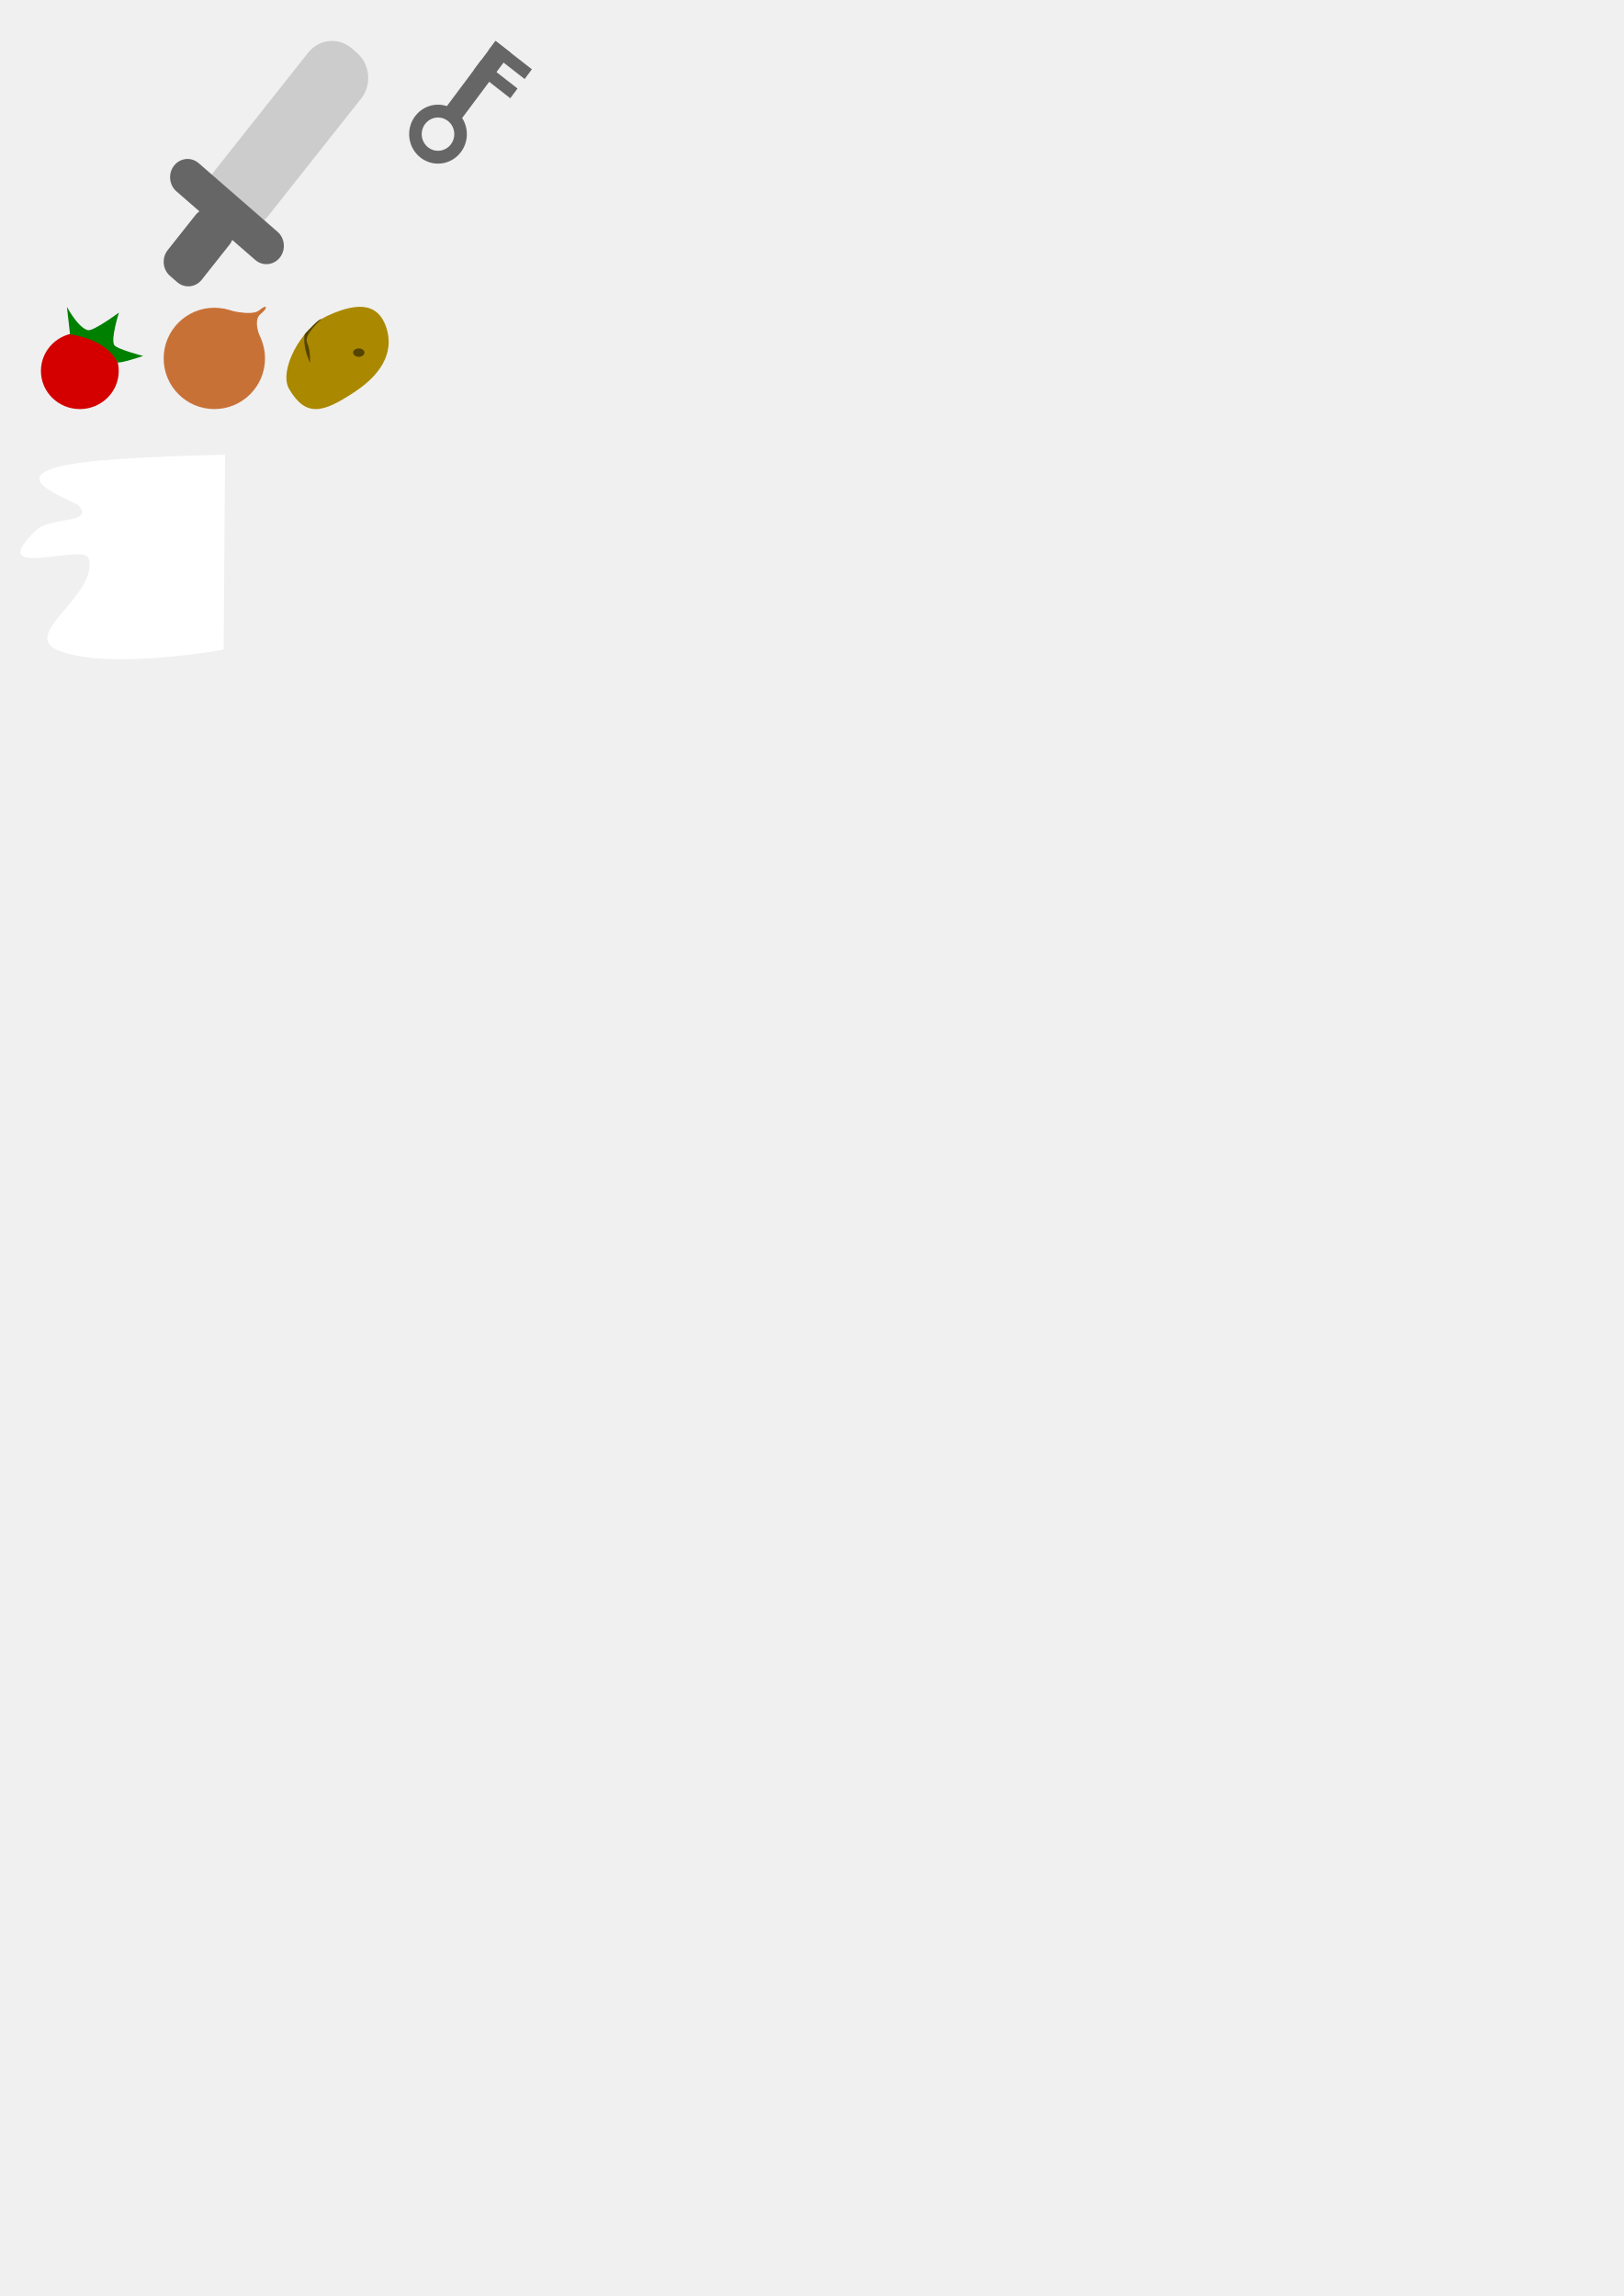
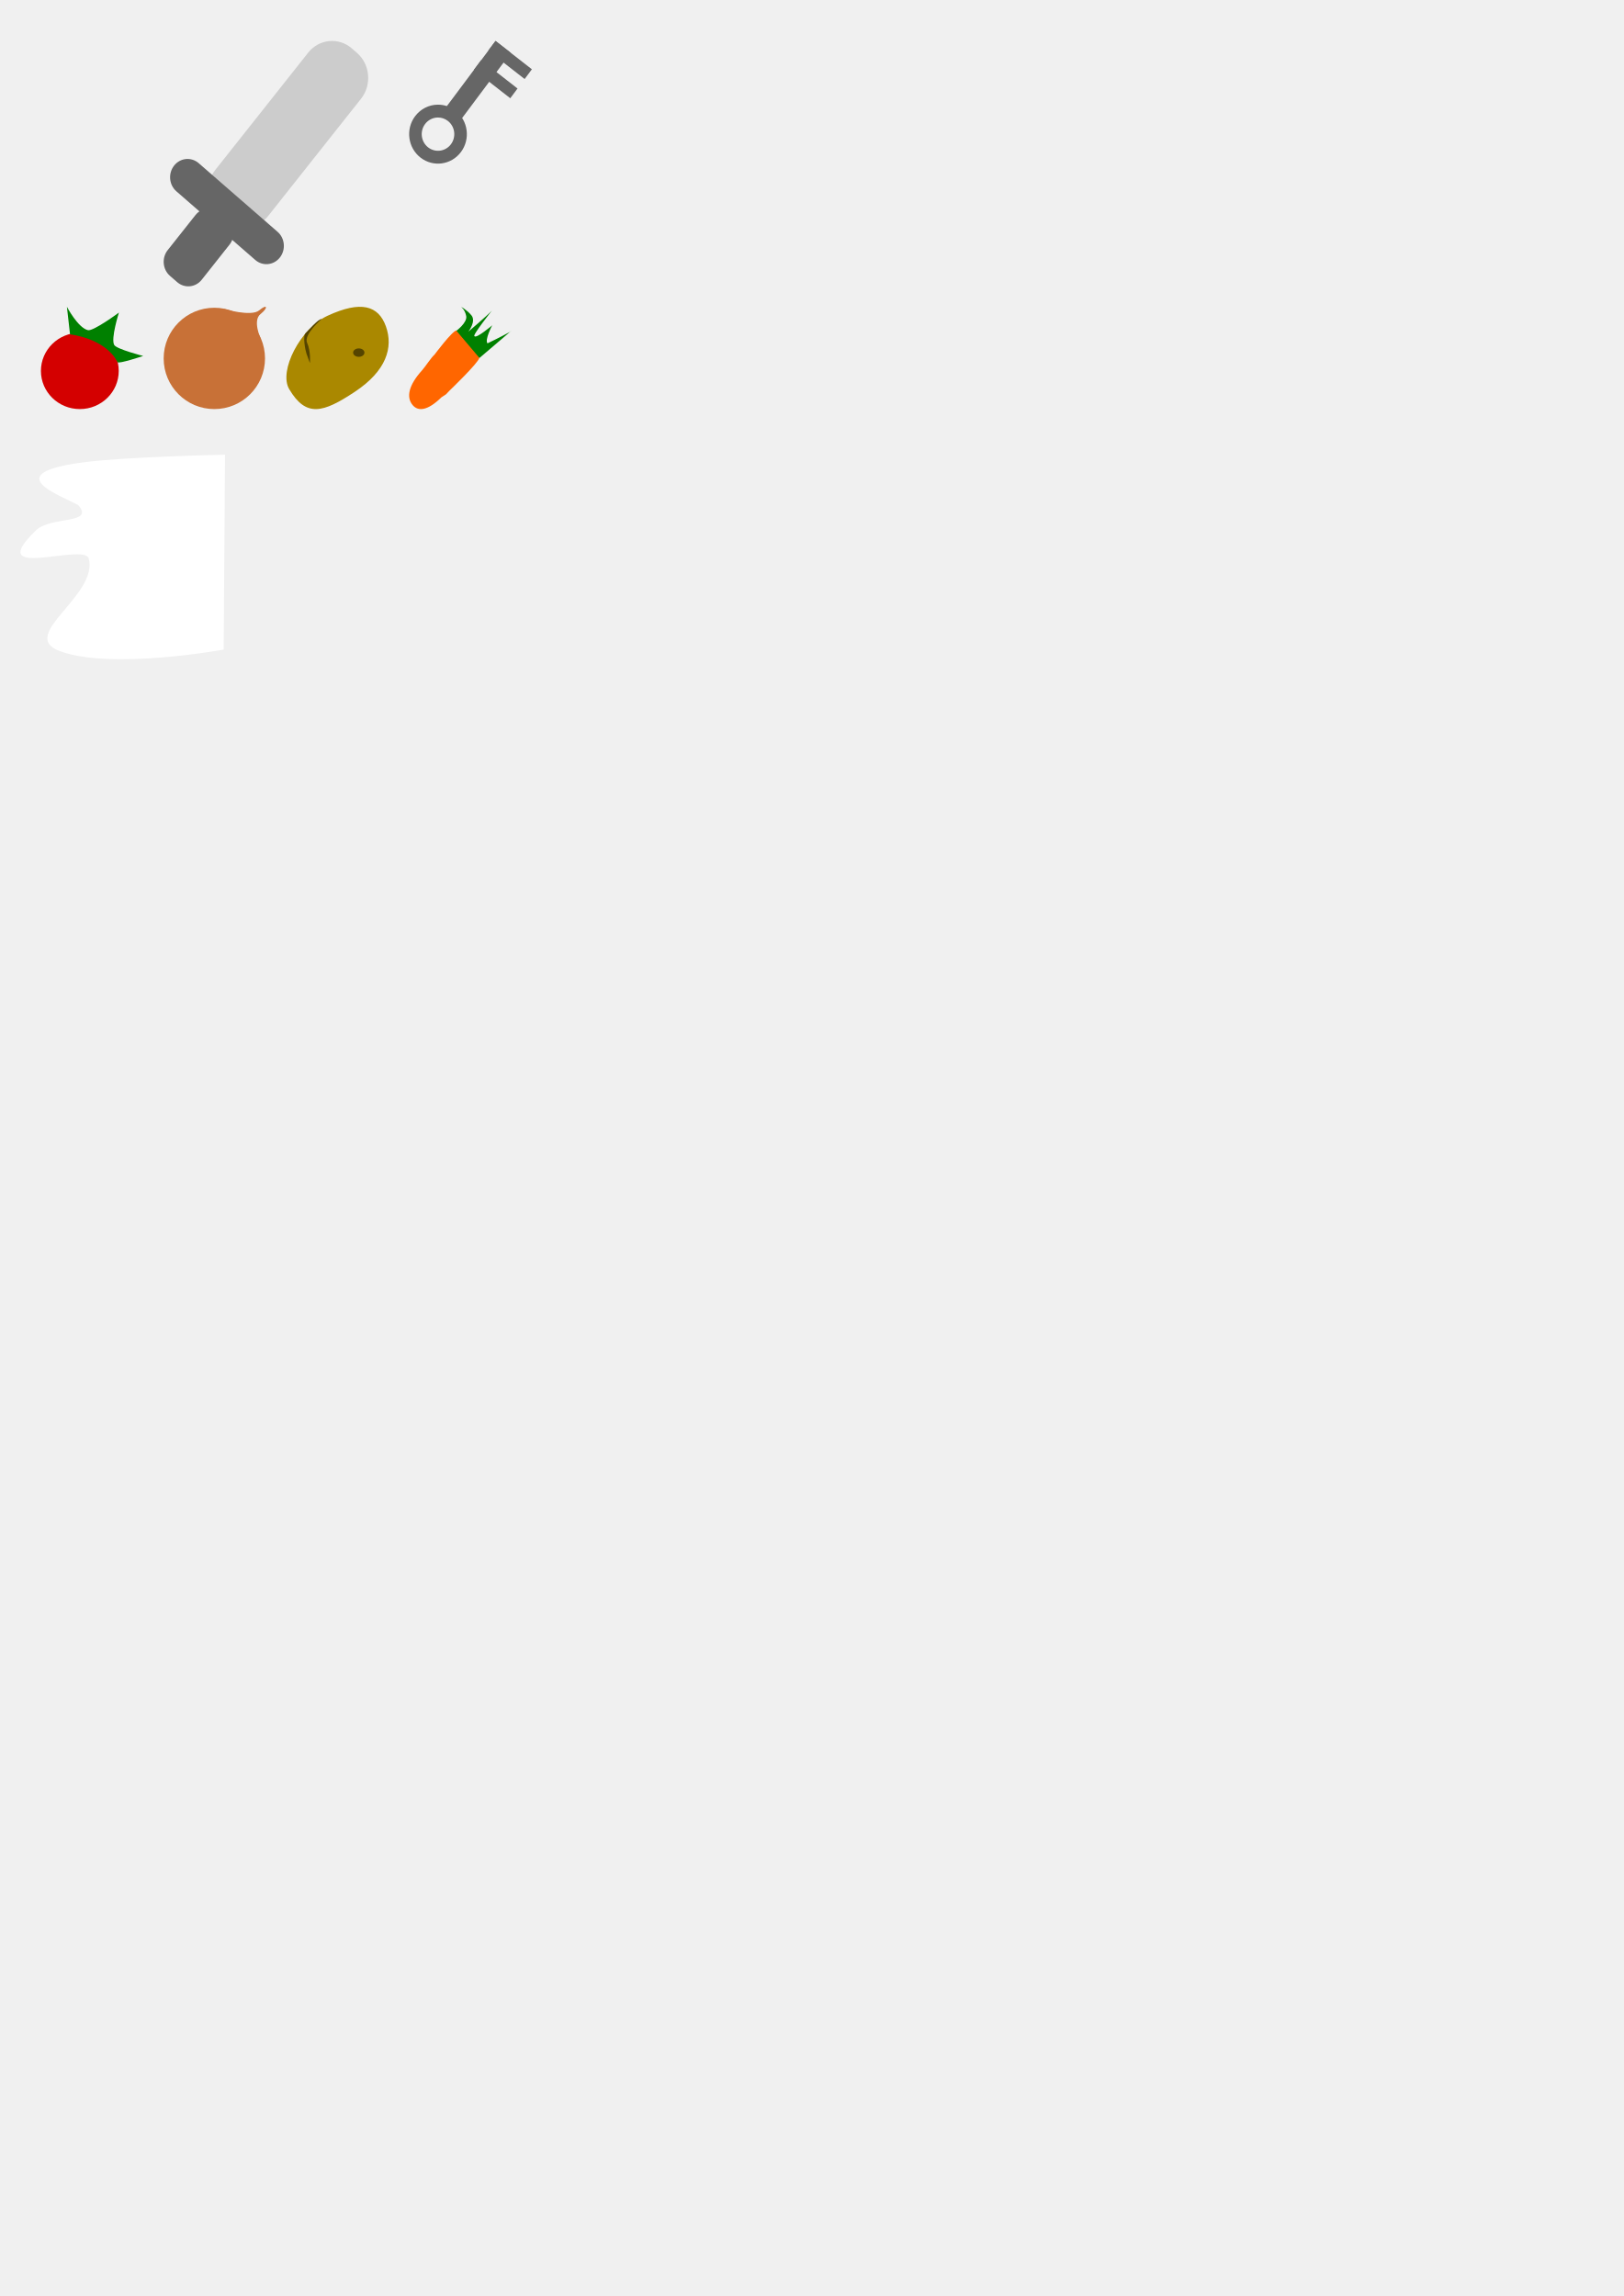
<svg xmlns="http://www.w3.org/2000/svg" width="210mm" height="297mm" viewBox="0 0 210 297" version="1.1" id="svg5">
  <defs id="defs2" />
  <g id="layer1">
    <g id="g909" transform="matrix(0.7697703,0.6699281,-0.6390718,0.8069371,15.90178,-27.63629)">
      <rect style="fill:#cccccc;stroke-width:0.265" id="rect848" width="8.888" height="26.823" x="39.403" y="5.969" ry="4.014" />
      <rect style="fill:#666666;stroke-width:0.265" id="rect902" width="17.762" height="4.514" x="34.966" y="29.504" ry="2.257" />
      <rect style="fill:#666666;stroke-width:0.265" id="rect904" width="5.718" height="10.133" x="40.988" y="32.438" ry="2.257" />
    </g>
    <g id="g1166" transform="matrix(0.2545062,0.1985658,-0.1943114,0.2600785,50.36635,-8.070074)">
      <rect style="fill:#666666;stroke-width:0.265" id="rect911" width="7.76" height="34.486" x="58.863" y="6.456" ry="0" />
      <rect style="fill:#666666;stroke-width:0.265" id="rect913" width="18.491" height="4.84" x="58.835" y="6.456" />
      <rect style="fill:#666666;stroke-width:0.265" id="rect915" width="18.491" height="4.84" x="58.835" y="16.016" />
      <path id="path969" style="fill:#666666;stroke-width:0.265" d="M 55.647 40.6 A 11.656 11.656 45 0 0 51.087 49.847 A 11.656 11.656 45 0 0 62.744 61.503 A 11.656 11.656 45 0 0 74.399 49.847 A 11.656 11.656 45 0 0 62.743 38.192 A 11.656 11.656 45 0 0 55.647 40.6 z M 58.739 44.631 A 6.576 6.576 45 0 1 62.743 43.271 A 6.576 6.576 45 0 1 69.319 49.847 A 6.576 6.576 45 0 1 62.743 56.423 A 6.576 6.576 45 0 1 56.168 49.847 A 6.576 6.576 45 0 1 58.739 44.631 z " />
    </g>
    <g id="g181" transform="matrix(0.3910225,0,0,0.4069612,0.7850447,37.6666)">
      <ellipse style="fill:#d40000;stroke-width:0.265" id="ellipse177" cx="24.397" cy="25.341" rx="12.871" ry="12.132" />
      <path style="fill:#008000;stroke-width:0.265" d="M 21.154,13.728 20.124,4.966 c 0,0 3.642,6.672 6.946,7.422 1.809,0.411 10.258,-5.588 10.258,-5.588 0,0 -2.738,8.259 -1.563,10.291 0.772,1.335 9.593,3.503 9.593,3.503 0,0 -8.15,2.599 -8.481,1.977 -4.092,-7.7 -15.723,-8.843 -15.723,-8.843 z" id="path179" />
    </g>
    <g id="g408" transform="matrix(0.5092256,0,0,0.5402114,15.29773,32.67331)">
      <ellipse style="fill:#c87137;stroke-width:0.265" id="ellipse404" cx="24.397" cy="25.341" rx="12.871" ry="12.132" />
      <path style="fill:#c87137;stroke-width:0.663" d="m 26.795,13.476 c 0,0 6.979,1.967 9.008,0.344 2.029,-1.623 2.375,-0.644 0.314,0.907 -2.062,1.551 0.044,5.88 0.044,5.88 z" id="path602" />
    </g>
    <path style="fill:#ffffff;stroke-width:0.258" d="m 29.104,58.819 -0.176,25.207 c 0,0 -14.535,2.683 -21.206,0.193 C 2.228,82.169 12.777,77.056 11.47,72.218 10.765,70.183 -2.237,75.271 4.653,68.602 6.578,66.739 12.329,67.84 10.11,65.328 7.558,63.975 -0.113,61.261 10.717,59.813 16.227,59.076 29.104,58.819 29.104,58.819 Z" id="path497" />
    <path id="path1101" style="fill:#aa8800;stroke-width:0.184" d="m 37.402,50.335 c -1.392,-2.354 1.456,-7.871 4.97,-9.494 4.307,-1.989 6.573,-1.33 7.543,1.389 0.97,2.719 0.059,5.747 -4.031,8.456 -4.09,2.71 -6.292,3.352 -8.482,-0.351 z" />
    <ellipse style="fill:#554400;stroke-width:0.265" id="ellipse1162" cx="46.402" cy="45.613" rx="0.734" ry="0.545" />
    <path style="fill:#554400;stroke-width:0.265" d="m 41.607,41.268 c 0,0 -2.384,2.009 -1.888,3.078 0.496,1.069 0.365,2.625 0.365,2.625 0,0 -0.296,-0.794 -0.447,-1.228 -0.151,-0.434 -0.512,-2.294 -0.103,-2.662 0.409,-0.368 1.625,-1.849 2.073,-1.813 z" id="path1226" />
+     <g id="g2200" transform="matrix(0.3079844,-0.338305,0.2942574,0.3540868,22.88798,53.92063)">
+       <path id="path2030" style="fill:#ff6600;stroke-width:0.265" d="m 62.39,42.519 c -5.896,4.7e-5 -8.507,1.864 -8.507,4.631 0.003,2.532 2.376,4.288 7.732,4.594 l 1.57,0.384 1.342,0.031 0.032,5.16e-4 0.032,-5.16e-4 c 0,0 11.332,0.771 12.565,0 0.894,-0.941 -5.38e-4,-10.023 -5.38e-4,-10.023 -0.987,-0.827 -9.283,0.005 -9.283,0.005 -1.069,-0.164 -4.358,0.378 -5.482,0.378 z" />
+       <path style="fill:#008000;stroke-width:0.265" d="m 77.061,42.177 c 0,0 3.898,0.741 4.816,-0.737 0.918,-1.478 0.57,-2.866 0.57,-2.866 0,0 0.73,1.838 0.72,3.812 -0.01,2.177 -3.646,2.467 -3.646,2.467 0,0 7.284,0.915 8.945,0.907 0.585,-0.003 -9.008,0.587 -8.433,1.248 0.001,0.907 5.879,1.631 5.879,1.631 0,0 -4.371,1.165 -4.325,2.457 0,0 3.77,1.462 6.919,2.493 3.96,0.55 -11.359,-1.386 -11.359,-1.386 z" id="path2142" />
+     </g>
  </g>
</svg>
